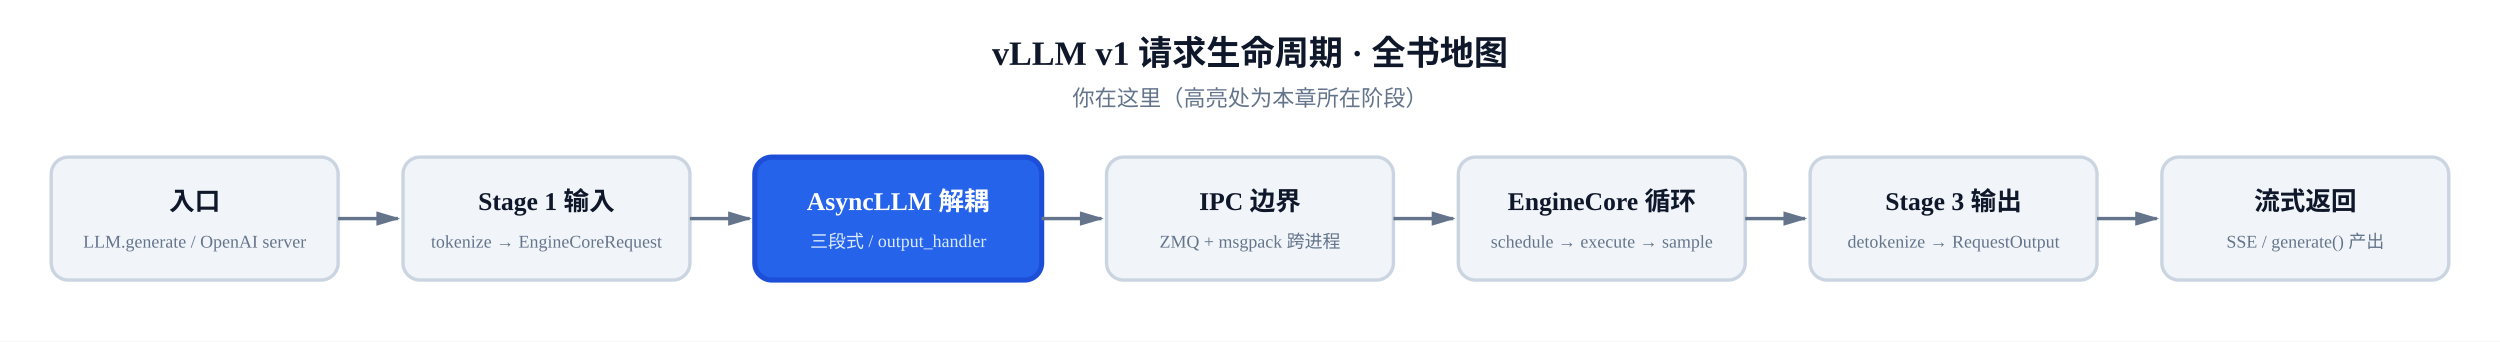
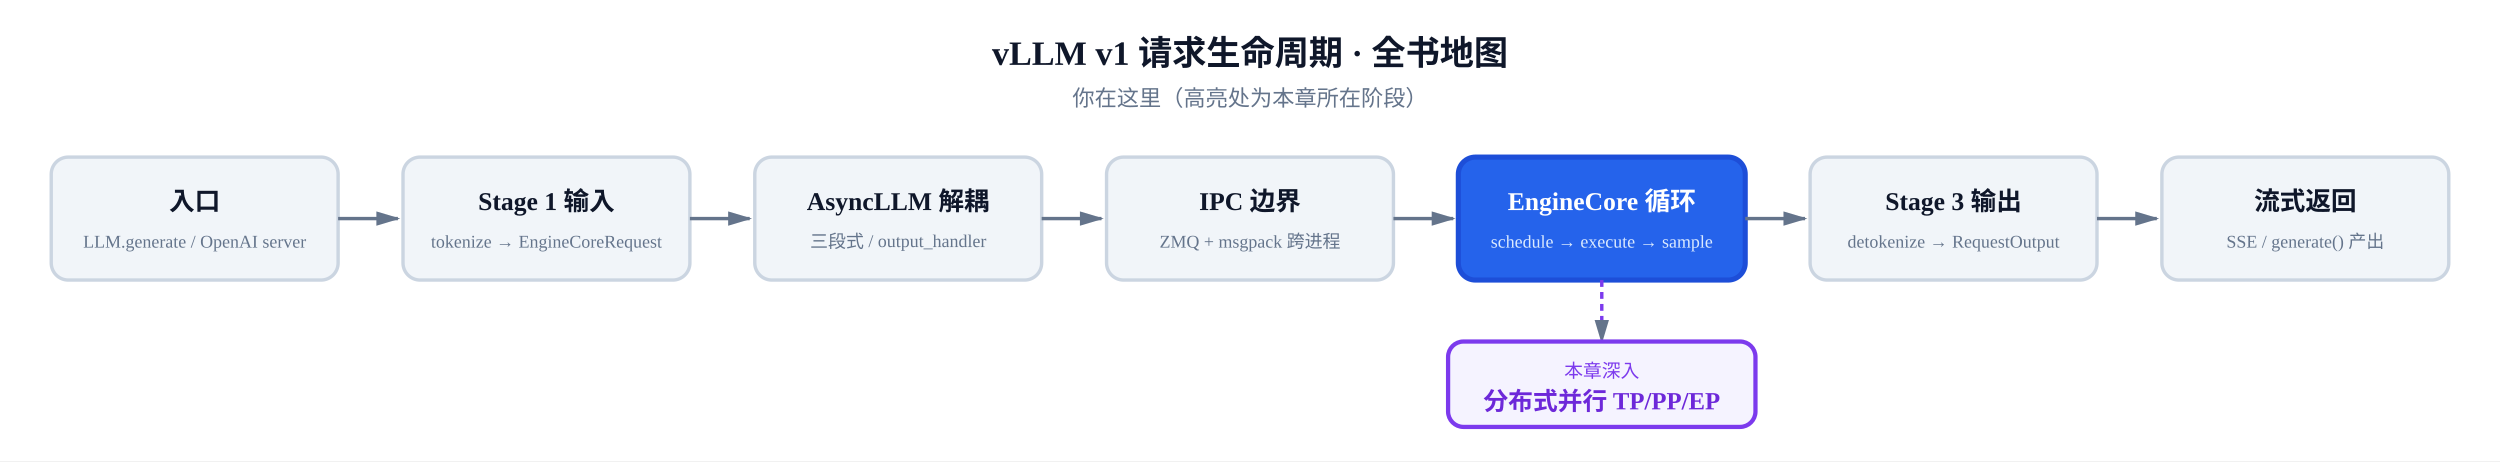
- <svg xmlns="http://www.w3.org/2000/svg" viewBox="0 0 1464 200">
+ <svg xmlns="http://www.w3.org/2000/svg" viewBox="0 0 1464 270">
  <defs>
    <marker id="a" viewBox="0 0 10 6" refX="9" refY="3" markerWidth="7" markerHeight="5" orient="auto">
      <path d="M0,0 L10,3 L0,6 Z" fill="#64748b" />
    </marker>
  </defs>
-   <rect width="1464" height="200" fill="white" />
+   <rect width="1464" height="270" fill="white" />
  <text x="732" y="38" text-anchor="middle" font-size="20" font-weight="bold" fill="#0f172a">vLLM v1 请求生命周期 · 全书地图</text>
  <text x="732" y="62" text-anchor="middle" font-size="13" fill="#64748b">你在这里（高亮处为本章所在阶段）</text>
  <rect x="30" y="92" width="168" height="72" rx="10" fill="#f1f5f9" stroke="#cbd5e1" stroke-width="2" />
  <text x="114" y="123" text-anchor="middle" font-size="15" font-weight="bold" fill="#0f172a">入口</text>
  <text x="114" y="145" text-anchor="middle" font-size="10.5" fill="#64748b">LLM.generate / OpenAI server</text>
  <line x1="198" y1="128" x2="233" y2="128" stroke="#64748b" stroke-width="2" marker-end="url(#a)" />
  <rect x="236" y="92" width="168" height="72" rx="10" fill="#f1f5f9" stroke="#cbd5e1" stroke-width="2" />
  <text x="320" y="123" text-anchor="middle" font-size="15" font-weight="bold" fill="#0f172a">Stage 1 输入</text>
  <text x="320" y="145" text-anchor="middle" font-size="10.5" fill="#64748b">tokenize → EngineCoreRequest</text>
  <line x1="404" y1="128" x2="439" y2="128" stroke="#64748b" stroke-width="2" marker-end="url(#a)" />
-   <rect x="442" y="92" width="168" height="72" rx="10" fill="#2563eb" stroke="#1d4ed8" stroke-width="3" />
-   <text x="526" y="123" text-anchor="middle" font-size="15" font-weight="bold" fill="white">AsyncLLM 解耦</text>
-   <text x="526" y="145" text-anchor="middle" font-size="10.5" fill="#dbeafe">三段式 / output_handler</text>
+   <rect x="442" y="92" width="168" height="72" rx="10" fill="#f1f5f9" stroke="#cbd5e1" stroke-width="2" />
+   <text x="526" y="123" text-anchor="middle" font-size="15" font-weight="bold" fill="#0f172a">AsyncLLM 解耦</text>
+   <text x="526" y="145" text-anchor="middle" font-size="10.5" fill="#64748b">三段式 / output_handler</text>
  <line x1="610" y1="128" x2="645" y2="128" stroke="#64748b" stroke-width="2" marker-end="url(#a)" />
  <rect x="648" y="92" width="168" height="72" rx="10" fill="#f1f5f9" stroke="#cbd5e1" stroke-width="2" />
  <text x="732" y="123" text-anchor="middle" font-size="15" font-weight="bold" fill="#0f172a">IPC 边界</text>
  <text x="732" y="145" text-anchor="middle" font-size="10.5" fill="#64748b">ZMQ + msgpack 跨进程</text>
  <line x1="816" y1="128" x2="851" y2="128" stroke="#64748b" stroke-width="2" marker-end="url(#a)" />
-   <rect x="854" y="92" width="168" height="72" rx="10" fill="#f1f5f9" stroke="#cbd5e1" stroke-width="2" />
-   <text x="938" y="123" text-anchor="middle" font-size="15" font-weight="bold" fill="#0f172a">EngineCore 循环</text>
-   <text x="938" y="145" text-anchor="middle" font-size="10.5" fill="#64748b">schedule → execute → sample</text>
+   <rect x="854" y="92" width="168" height="72" rx="10" fill="#2563eb" stroke="#1d4ed8" stroke-width="3" />
+   <text x="938" y="123" text-anchor="middle" font-size="15" font-weight="bold" fill="white">EngineCore 循环</text>
+   <text x="938" y="145" text-anchor="middle" font-size="10.5" fill="#dbeafe">schedule → execute → sample</text>
  <line x1="1022" y1="128" x2="1057" y2="128" stroke="#64748b" stroke-width="2" marker-end="url(#a)" />
  <rect x="1060" y="92" width="168" height="72" rx="10" fill="#f1f5f9" stroke="#cbd5e1" stroke-width="2" />
  <text x="1144" y="123" text-anchor="middle" font-size="15" font-weight="bold" fill="#0f172a">Stage 3 输出</text>
  <text x="1144" y="145" text-anchor="middle" font-size="10.5" fill="#64748b">detokenize → RequestOutput</text>
  <line x1="1228" y1="128" x2="1263" y2="128" stroke="#64748b" stroke-width="2" marker-end="url(#a)" />
  <rect x="1266" y="92" width="168" height="72" rx="10" fill="#f1f5f9" stroke="#cbd5e1" stroke-width="2" />
  <text x="1350" y="123" text-anchor="middle" font-size="15" font-weight="bold" fill="#0f172a">流式返回</text>
  <text x="1350" y="145" text-anchor="middle" font-size="10.5" fill="#64748b">SSE / generate() 产出</text>
+   <line x1="938" y1="164" x2="938" y2="200" stroke="#7c3aed" stroke-width="2" stroke-dasharray="4 3" marker-end="url(#a)" />
+   <rect x="848" y="200" width="180" height="50" rx="9" fill="#f5f3ff" stroke="#7c3aed" stroke-width="2.5" />
+   <text x="938" y="221" text-anchor="middle" font-size="11" fill="#7c3aed">本章深入</text>
+   <text x="938" y="240" text-anchor="middle" font-size="14.5" font-weight="bold" fill="#6d28d9">分布式并行 TP/PP/EP</text>
</svg>
